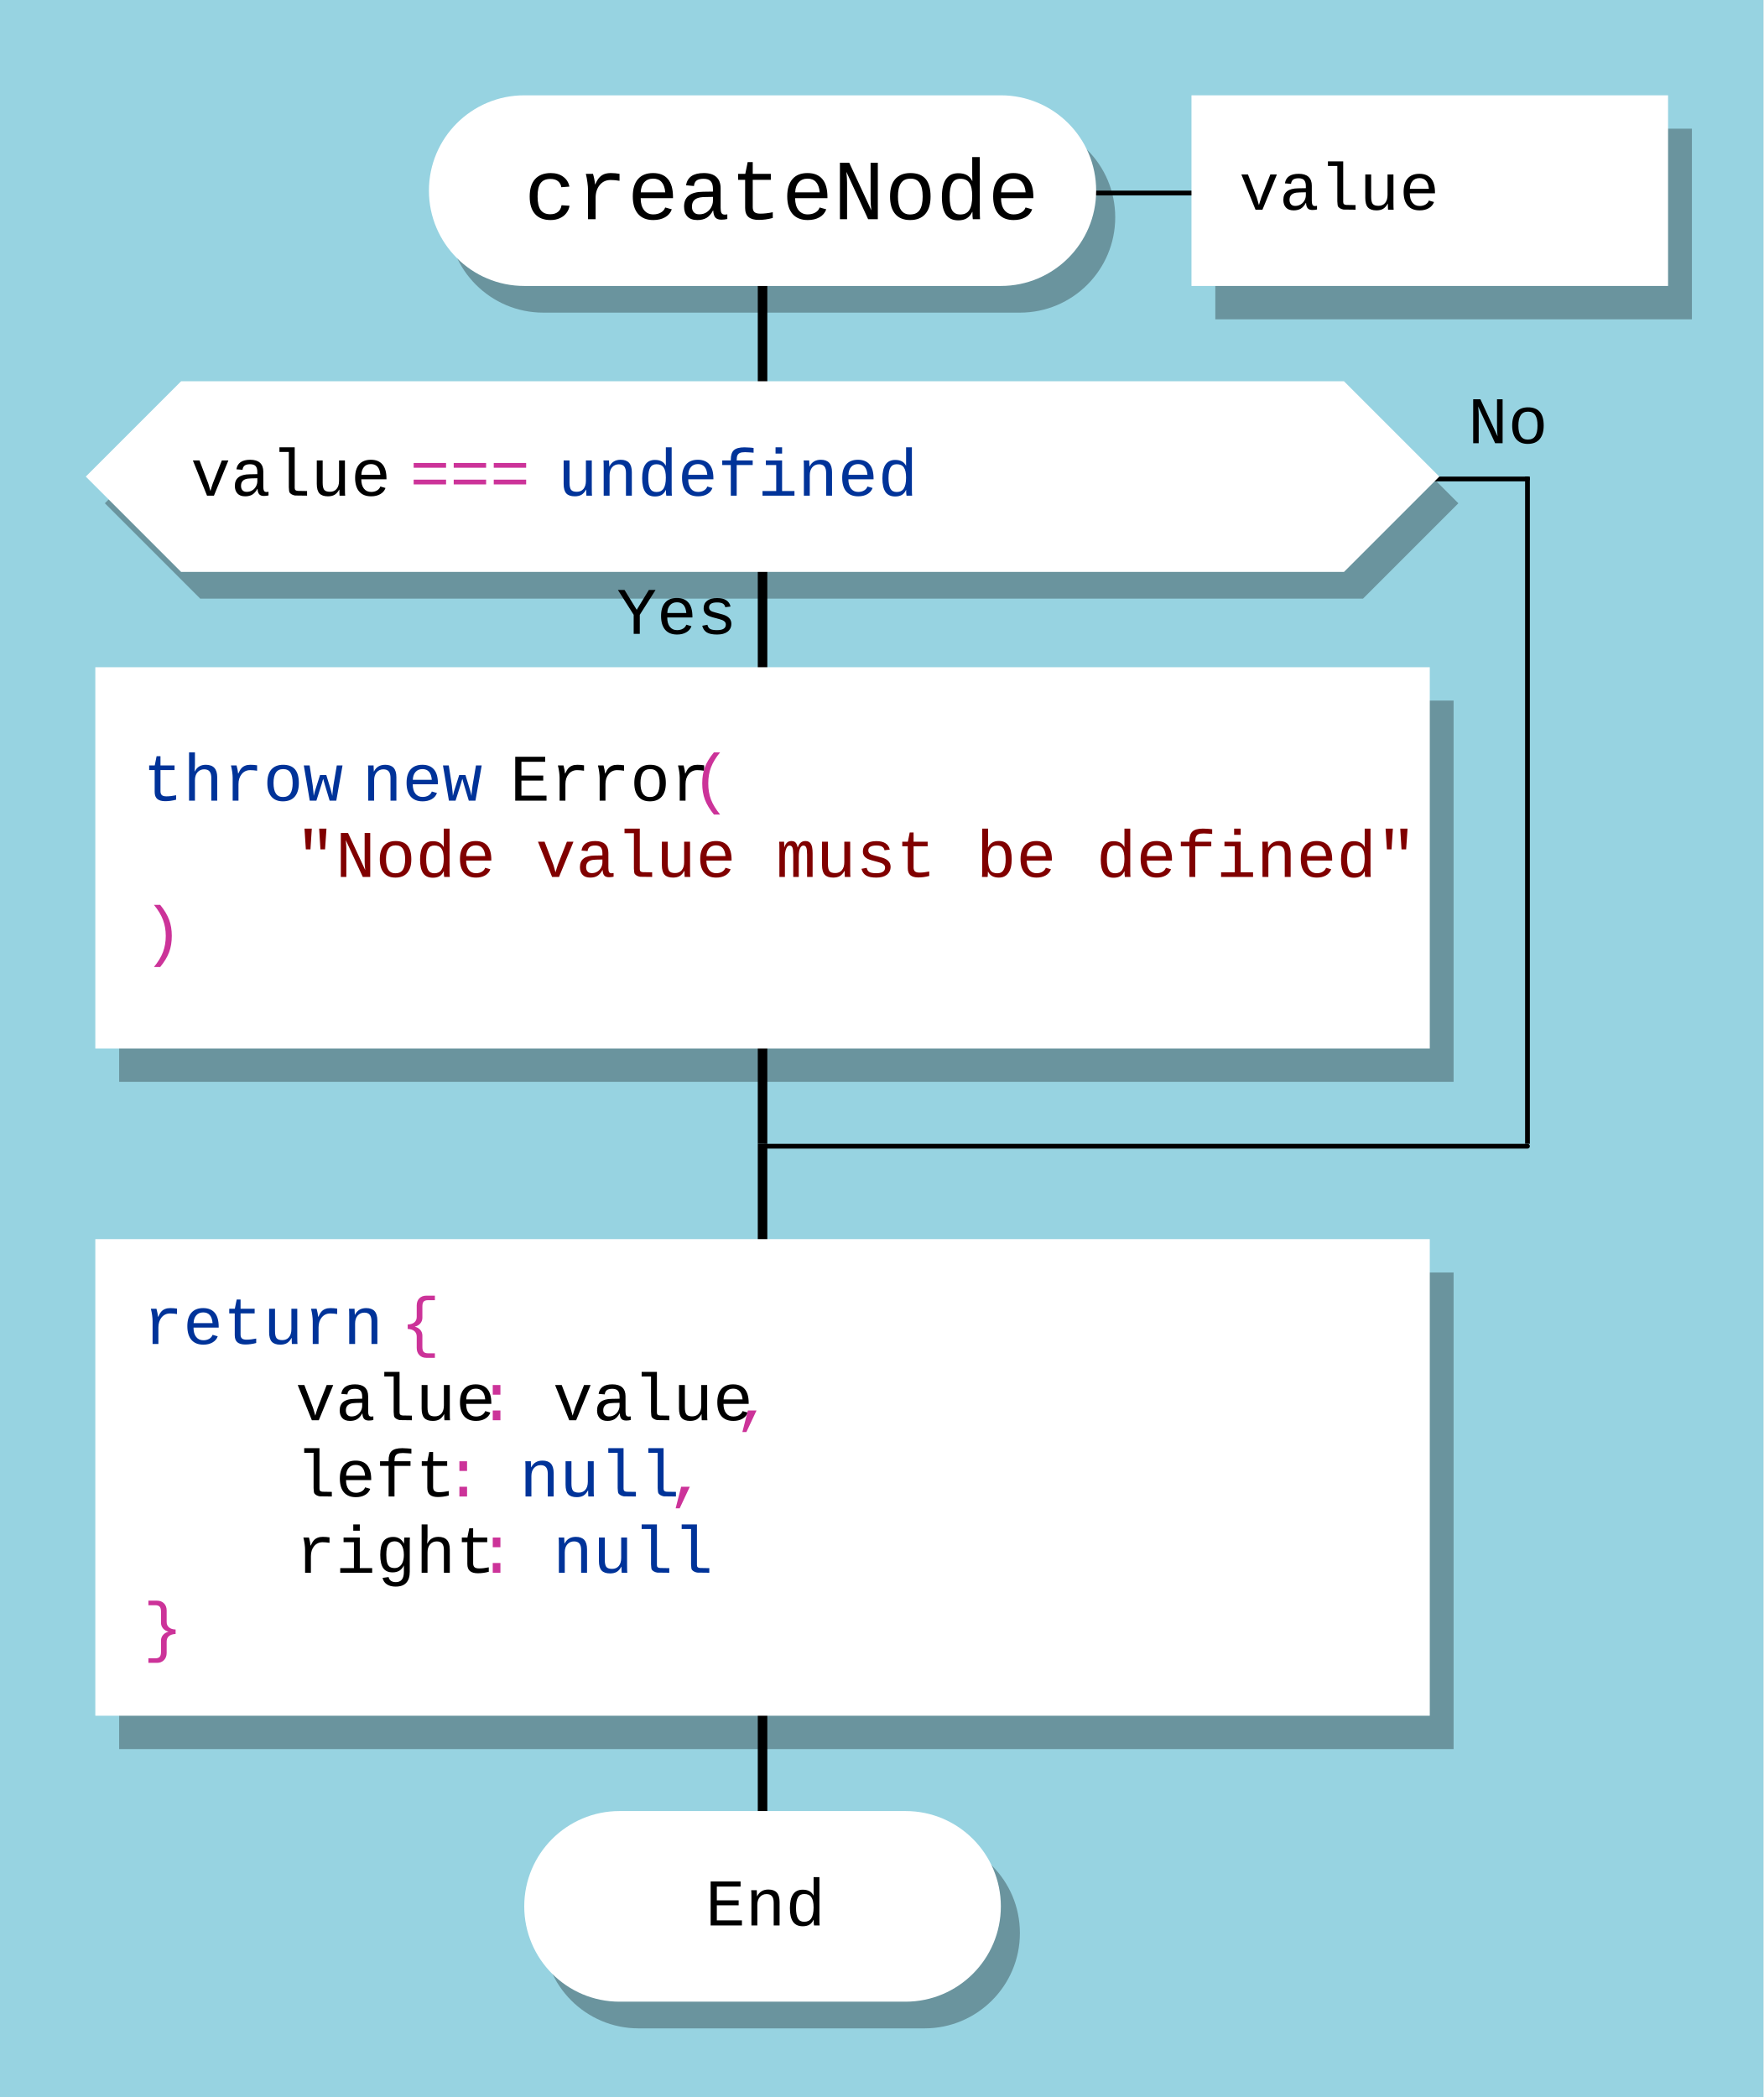
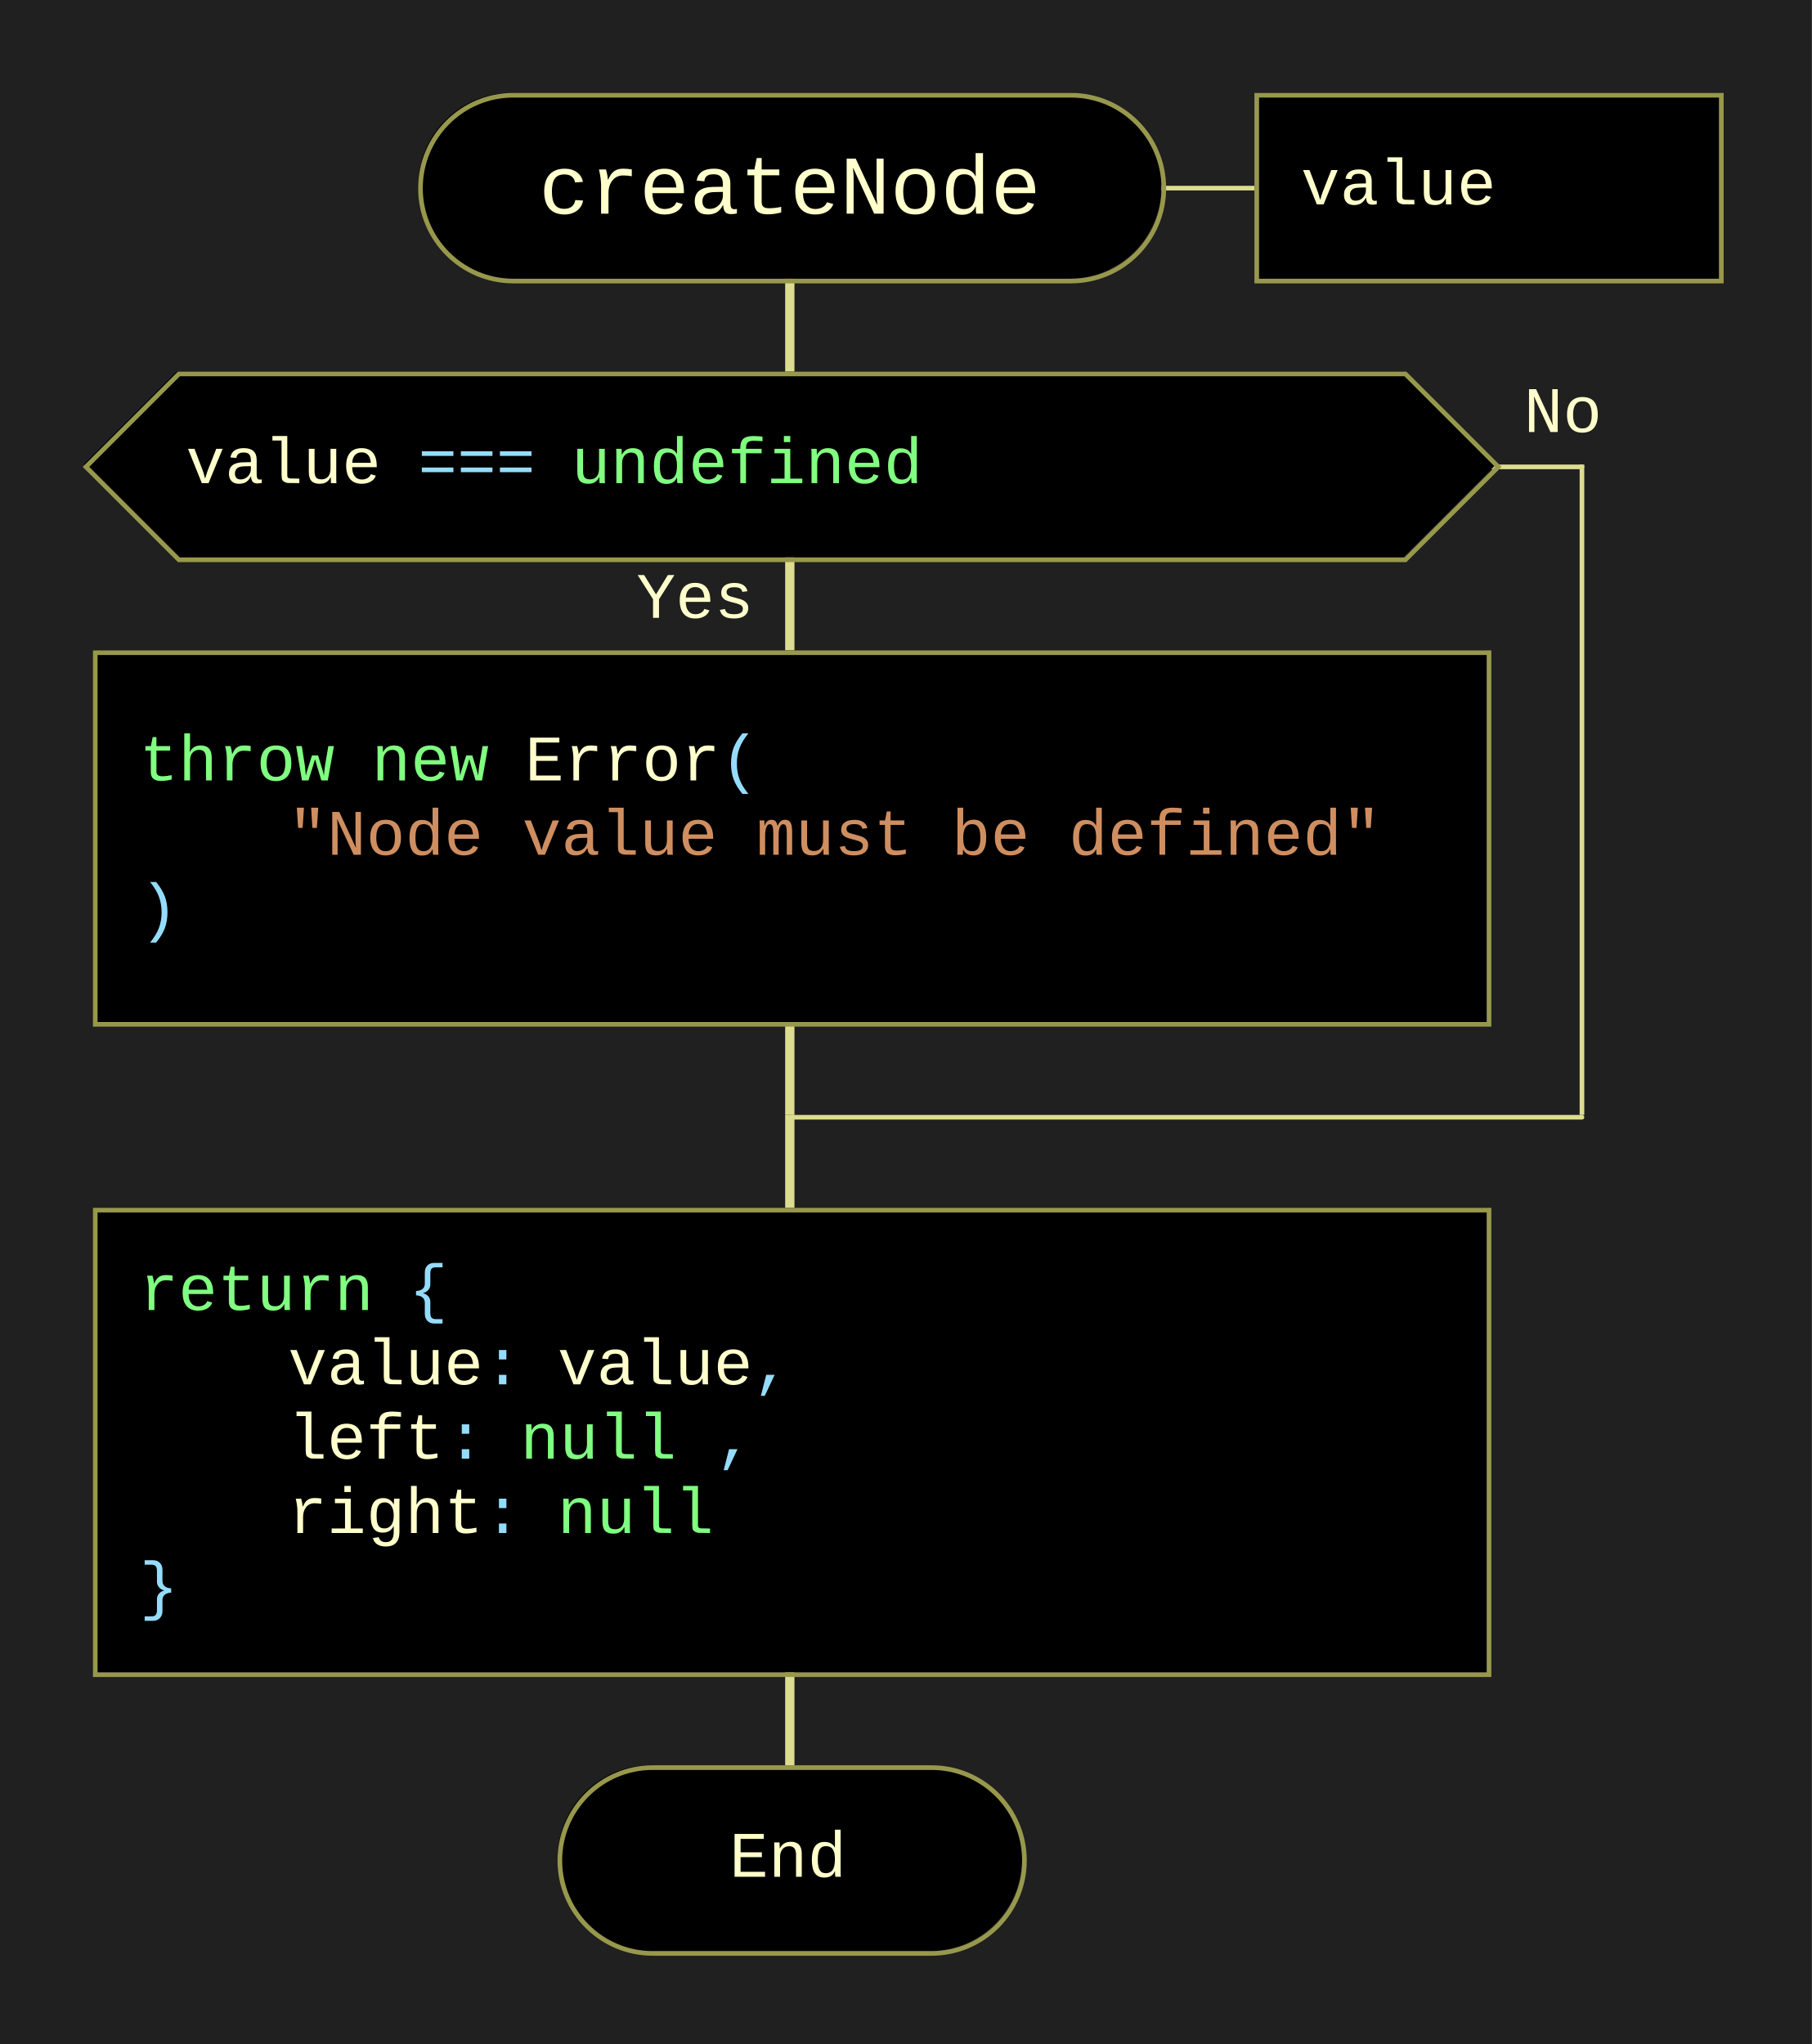
- <svg xmlns="http://www.w3.org/2000/svg" version="1.1" width="370" height="440">
+ <svg xmlns="http://www.w3.org/2000/svg" version="1.1" width="390" height="440">
  <defs />
  <g>
-     <rect fill="#97D3E1" stroke="none" x="0" y="0" width="370" height="440" />
-     <g transform="scale(1,1) translate(160,40)">
-       <rect fill="#000000" stroke="none" x="-1" y="0" width="2" height="60" />
-       <rect fill="#000000" stroke="none" x="-1" y="60" width="2" height="80" />
-       <rect fill="#000000" stroke="none" x="-1" y="270" width="2" height="90" />
-       <path fill="none" stroke="#000000" paint-order="fill stroke markers" d=" M 0.5 60.5 L 160.5 60.5" stroke-linecap="round" stroke-miterlimit="10" />
-       <rect fill="#000000" stroke="none" x="160" y="60" width="1" height="140" />
-       <rect fill="#000000" stroke="none" x="-1" y="140" width="2" height="60" />
-       <rect fill="#000000" stroke="none" x="-1" y="200" width="2" height="70" />
-       <path fill="none" stroke="#000000" paint-order="fill stroke markers" d=" M 0.5 200.5 L 160.5 200.5" stroke-linecap="round" stroke-miterlimit="10" />
-       <path fill="none" stroke="#000000" paint-order="fill stroke markers" d=" M 0.5 0.5 L 140.5 0.5" stroke-linecap="round" stroke-miterlimit="10" />
-       <path fill="rgb(0,0,0)" stroke="none" paint-order="stroke fill markers" d=" M -26 385.6 A 20 20 0 0 1 -26 345.6 L 34 345.6 L 34 345.6 A 20 20 0 0 1 34 385.6 Z" fill-opacity="0.3" />
-       <path fill="#ffffff" stroke="none" paint-order="stroke fill markers" d=" M -30 380 A 20 20 0 0 1 -30 340 L 30 340 L 30 340 A 20 20 0 0 1 30 380 Z" />
-       <text fill="#000000" stroke="none" font-family="Consolas, Monaco, Cousine" font-size="14px" font-style="normal" font-weight="normal" text-decoration="normal" x="-12" y="364" text-anchor="start" dominant-baseline="alphabetic">End</text>
-       <rect fill="rgb(0,0,0)" stroke="none" x="-135" y="227" width="280" height="100" fill-opacity="0.3" />
-       <rect fill="#ffffff" stroke="none" x="-140" y="220" width="280" height="100" />
-       <text fill="#003399" stroke="none" font-family="Consolas, Monaco, Cousine" font-size="14px" font-style="normal" font-weight="normal" text-decoration="normal" x="-130" y="242" text-anchor="start" dominant-baseline="alphabetic">return</text>
-       <text fill="#cc3399" stroke="none" font-family="Consolas, Monaco, Cousine" font-size="14px" font-style="normal" font-weight="normal" text-decoration="normal" x="-76" y="242" text-anchor="start" dominant-baseline="alphabetic">{</text>
-       <text fill="#000000" stroke="none" font-family="Consolas, Monaco, Cousine" font-size="14px" font-style="normal" font-weight="normal" text-decoration="normal" x="-98" y="258" text-anchor="start" dominant-baseline="alphabetic">value</text>
-       <text fill="#cc3399" stroke="none" font-family="Consolas, Monaco, Cousine" font-size="14px" font-style="normal" font-weight="normal" text-decoration="normal" x="-60" y="258" text-anchor="start" dominant-baseline="alphabetic">:</text>
-       <text fill="#000000" stroke="none" font-family="Consolas, Monaco, Cousine" font-size="14px" font-style="normal" font-weight="normal" text-decoration="normal" x="-44" y="258" text-anchor="start" dominant-baseline="alphabetic">value</text>
-       <text fill="#cc3399" stroke="none" font-family="Consolas, Monaco, Cousine" font-size="14px" font-style="normal" font-weight="normal" text-decoration="normal" x="-6" y="258" text-anchor="start" dominant-baseline="alphabetic">,</text>
-       <text fill="#000000" stroke="none" font-family="Consolas, Monaco, Cousine" font-size="14px" font-style="normal" font-weight="normal" text-decoration="normal" x="-98" y="274" text-anchor="start" dominant-baseline="alphabetic">left</text>
-       <text fill="#cc3399" stroke="none" font-family="Consolas, Monaco, Cousine" font-size="14px" font-style="normal" font-weight="normal" text-decoration="normal" x="-67" y="274" text-anchor="start" dominant-baseline="alphabetic">:</text>
-       <text fill="#003399" stroke="none" font-family="Consolas, Monaco, Cousine" font-size="14px" font-style="normal" font-weight="normal" text-decoration="normal" x="-51" y="274" text-anchor="start" dominant-baseline="alphabetic">null</text>
-       <text fill="#cc3399" stroke="none" font-family="Consolas, Monaco, Cousine" font-size="14px" font-style="normal" font-weight="normal" text-decoration="normal" x="-20" y="274" text-anchor="start" dominant-baseline="alphabetic">,</text>
-       <text fill="#000000" stroke="none" font-family="Consolas, Monaco, Cousine" font-size="14px" font-style="normal" font-weight="normal" text-decoration="normal" x="-98" y="290" text-anchor="start" dominant-baseline="alphabetic">right</text>
-       <text fill="#cc3399" stroke="none" font-family="Consolas, Monaco, Cousine" font-size="14px" font-style="normal" font-weight="normal" text-decoration="normal" x="-60" y="290" text-anchor="start" dominant-baseline="alphabetic">:</text>
-       <text fill="#003399" stroke="none" font-family="Consolas, Monaco, Cousine" font-size="14px" font-style="normal" font-weight="normal" text-decoration="normal" x="-44" y="290" text-anchor="start" dominant-baseline="alphabetic">null</text>
-       <text fill="#cc3399" stroke="none" font-family="Consolas, Monaco, Cousine" font-size="14px" font-style="normal" font-weight="normal" text-decoration="normal" x="-130" y="306" text-anchor="start" dominant-baseline="alphabetic">}</text>
-       <path fill="rgb(0,0,0)" stroke="none" paint-order="stroke fill markers" d=" M -138 65.6 L -118 45.6 L 126 45.6 L 146 65.6 L 126 85.6 L -118 85.6 Z" fill-opacity="0.3" />
-       <path fill="#ffffff" stroke="none" paint-order="stroke fill markers" d=" M -142 60 L -122 40 L 122 40 L 142 60 L 122 80 L -122 80 Z" />
-       <text fill="#000000" stroke="none" font-family="Consolas, Monaco, Cousine" font-size="14px" font-style="normal" font-weight="normal" text-decoration="normal" x="-120" y="64" text-anchor="start" dominant-baseline="alphabetic">value</text>
-       <text fill="#cc3399" stroke="none" font-family="Consolas, Monaco, Cousine" font-size="14px" font-style="normal" font-weight="normal" text-decoration="normal" x="-74" y="64" text-anchor="start" dominant-baseline="alphabetic">===</text>
-       <text fill="#003399" stroke="none" font-family="Consolas, Monaco, Cousine" font-size="14px" font-style="normal" font-weight="normal" text-decoration="normal" x="-43" y="64" text-anchor="start" dominant-baseline="alphabetic">undefined</text>
-       <text fill="#000000" stroke="none" font-family="Consolas, Monaco, Cousine" font-size="14px" font-style="normal" font-weight="normal" text-decoration="normal" x="-30.6" y="93" text-anchor="start" dominant-baseline="alphabetic">Yes</text>
-       <text fill="#000000" stroke="none" font-family="Consolas, Monaco, Cousine" font-size="14px" font-style="normal" font-weight="normal" text-decoration="normal" x="148" y="53" text-anchor="start" dominant-baseline="alphabetic">No</text>
-       <rect fill="rgb(0,0,0)" stroke="none" x="-135" y="107" width="280" height="80" fill-opacity="0.3" />
-       <rect fill="#ffffff" stroke="none" x="-140" y="100" width="280" height="80" />
-       <text fill="#003399" stroke="none" font-family="Consolas, Monaco, Cousine" font-size="14px" font-style="normal" font-weight="normal" text-decoration="normal" x="-130" y="128" text-anchor="start" dominant-baseline="alphabetic">throw</text>
-       <text fill="#003399" stroke="none" font-family="Consolas, Monaco, Cousine" font-size="14px" font-style="normal" font-weight="normal" text-decoration="normal" x="-84" y="128" text-anchor="start" dominant-baseline="alphabetic">new</text>
-       <text fill="#000000" stroke="none" font-family="Consolas, Monaco, Cousine" font-size="14px" font-style="normal" font-weight="normal" text-decoration="normal" x="-53" y="128" text-anchor="start" dominant-baseline="alphabetic">Error</text>
-       <text fill="#cc3399" stroke="none" font-family="Consolas, Monaco, Cousine" font-size="14px" font-style="normal" font-weight="normal" text-decoration="normal" x="-15" y="128" text-anchor="start" dominant-baseline="alphabetic">(</text>
-       <text fill="#800000" stroke="none" font-family="Consolas, Monaco, Cousine" font-size="14px" font-style="normal" font-weight="normal" text-decoration="normal" x="-98" y="144" text-anchor="start" dominant-baseline="alphabetic">"Node value must be defined"</text>
-       <text fill="#cc3399" stroke="none" font-family="Consolas, Monaco, Cousine" font-size="14px" font-style="normal" font-weight="normal" text-decoration="normal" x="-130" y="160" text-anchor="start" dominant-baseline="alphabetic">)</text>
-       <path fill="rgb(0,0,0)" stroke="none" paint-order="stroke fill markers" d=" M -46 25.6 A 20 20 0 0 1 -46 -14.4 L 54 -14.4 L 54 -14.4 A 20 20 0 0 1 54 25.6 Z" fill-opacity="0.3" />
-       <path fill="#ffffff" stroke="none" paint-order="stroke fill markers" d=" M -50 20 A 20 20 0 0 1 -50 -20 L 50 -20 L 50 -20 A 20 20 0 0 1 50 20 Z" />
-       <text fill="#000000" stroke="none" font-family="Consolas, Monaco, Cousine" font-size="18px" font-style="normal" font-weight="normal" text-decoration="normal" x="-50" y="6" text-anchor="start" dominant-baseline="alphabetic">createNode</text>
-       <rect fill="rgb(0,0,0)" stroke="none" x="95" y="-13" width="100" height="40" fill-opacity="0.3" />
-       <rect fill="#ffffff" stroke="none" x="90" y="-20" width="100" height="40" />
-       <text fill="#000000" stroke="none" font-family="Consolas, Monaco, Cousine" font-size="14px" font-style="normal" font-weight="normal" text-decoration="normal" x="100" y="4" text-anchor="start" dominant-baseline="alphabetic">value</text>
+     <rect fill="#202020" stroke="none" x="0" y="0" width="390" height="440" />
+     <g transform="scale(1,1) translate(170,40)">
+       <rect fill="#dddd90" stroke="none" x="-1" y="0" width="2" height="60" />
+       <rect fill="#dddd90" stroke="none" x="-1" y="60" width="2" height="80" />
+       <rect fill="#dddd90" stroke="none" x="-1" y="270" width="2" height="90" />
+       <path fill="none" stroke="#dddd90" paint-order="fill stroke markers" d=" M 0.5 60.5 L 170.5 60.5" stroke-linecap="round" stroke-miterlimit="10" />
+       <rect fill="#dddd90" stroke="none" x="170" y="60" width="1" height="140" />
+       <rect fill="#dddd90" stroke="none" x="-1" y="140" width="2" height="60" />
+       <rect fill="#dddd90" stroke="none" x="-1" y="200" width="2" height="70" />
+       <path fill="none" stroke="#dddd90" paint-order="fill stroke markers" d=" M 0.5 200.5 L 170.5 200.5" stroke-linecap="round" stroke-miterlimit="10" />
+       <path fill="none" stroke="#dddd90" paint-order="fill stroke markers" d=" M 0.5 0.5 L 150.5 0.5" stroke-linecap="round" stroke-miterlimit="10" />
+       <path fill="#000000" stroke="none" paint-order="stroke fill markers" d=" M -30 380 A 20 20 0 0 1 -30 340 L 30 340 L 30 340 A 20 20 0 0 1 30 380 Z" />
+       <path fill="none" stroke="#98984D" paint-order="fill stroke markers" d=" M -29.5 380.5 A 20 20 0 0 1 -29.5 340.5 L 30.5 340.5 L 30.5 340.5 A 20 20 0 0 1 30.5 380.5 Z" stroke-linecap="round" stroke-miterlimit="10" />
+       <text fill="#ffffcc" stroke="none" font-family="Consolas, Monaco, Cousine" font-size="14px" font-style="normal" font-weight="normal" text-decoration="normal" x="-13" y="364" text-anchor="start" dominant-baseline="alphabetic">End</text>
+       <rect fill="#000000" stroke="none" x="-150" y="220" width="300" height="100" />
+       <rect fill="none" stroke="#98984D" x="-149.5" y="220.5" width="300" height="100" stroke-linecap="round" stroke-miterlimit="10" />
+       <text fill="#80ff80" stroke="none" font-family="Consolas, Monaco, Cousine" font-size="14px" font-style="normal" font-weight="normal" text-decoration="normal" x="-140" y="242" text-anchor="start" dominant-baseline="alphabetic">return</text>
+       <text fill="#95DCFC" stroke="none" font-family="Consolas, Monaco, Cousine" font-size="14px" font-style="normal" font-weight="normal" text-decoration="normal" x="-82" y="242" text-anchor="start" dominant-baseline="alphabetic">{</text>
+       <text fill="#ffffcc" stroke="none" font-family="Consolas, Monaco, Cousine" font-size="14px" font-style="normal" font-weight="normal" text-decoration="normal" x="-108" y="258" text-anchor="start" dominant-baseline="alphabetic">value</text>
+       <text fill="#95DCFC" stroke="none" font-family="Consolas, Monaco, Cousine" font-size="14px" font-style="normal" font-weight="normal" text-decoration="normal" x="-66" y="258" text-anchor="start" dominant-baseline="alphabetic">:</text>
+       <text fill="#ffffcc" stroke="none" font-family="Consolas, Monaco, Cousine" font-size="14px" font-style="normal" font-weight="normal" text-decoration="normal" x="-50" y="258" text-anchor="start" dominant-baseline="alphabetic">value</text>
+       <text fill="#95DCFC" stroke="none" font-family="Consolas, Monaco, Cousine" font-size="14px" font-style="normal" font-weight="normal" text-decoration="normal" x="-8" y="258" text-anchor="start" dominant-baseline="alphabetic">,</text>
+       <text fill="#ffffcc" stroke="none" font-family="Consolas, Monaco, Cousine" font-size="14px" font-style="normal" font-weight="normal" text-decoration="normal" x="-108" y="274" text-anchor="start" dominant-baseline="alphabetic">left</text>
+       <text fill="#95DCFC" stroke="none" font-family="Consolas, Monaco, Cousine" font-size="14px" font-style="normal" font-weight="normal" text-decoration="normal" x="-74" y="274" text-anchor="start" dominant-baseline="alphabetic">:</text>
+       <text fill="#80ff80" stroke="none" font-family="Consolas, Monaco, Cousine" font-size="14px" font-style="normal" font-weight="normal" text-decoration="normal" x="-58" y="274" text-anchor="start" dominant-baseline="alphabetic">null</text>
+       <text fill="#95DCFC" stroke="none" font-family="Consolas, Monaco, Cousine" font-size="14px" font-style="normal" font-weight="normal" text-decoration="normal" x="-16" y="274" text-anchor="start" dominant-baseline="alphabetic">,</text>
+       <text fill="#ffffcc" stroke="none" font-family="Consolas, Monaco, Cousine" font-size="14px" font-style="normal" font-weight="normal" text-decoration="normal" x="-108" y="290" text-anchor="start" dominant-baseline="alphabetic">right</text>
+       <text fill="#95DCFC" stroke="none" font-family="Consolas, Monaco, Cousine" font-size="14px" font-style="normal" font-weight="normal" text-decoration="normal" x="-66" y="290" text-anchor="start" dominant-baseline="alphabetic">:</text>
+       <text fill="#80ff80" stroke="none" font-family="Consolas, Monaco, Cousine" font-size="14px" font-style="normal" font-weight="normal" text-decoration="normal" x="-50" y="290" text-anchor="start" dominant-baseline="alphabetic">null</text>
+       <text fill="#95DCFC" stroke="none" font-family="Consolas, Monaco, Cousine" font-size="14px" font-style="normal" font-weight="normal" text-decoration="normal" x="-140" y="306" text-anchor="start" dominant-baseline="alphabetic">}</text>
+       <path fill="#000000" stroke="none" paint-order="stroke fill markers" d=" M -152 60 L -132 40 L 132 40 L 152 60 L 132 80 L -132 80 Z" />
+       <path fill="none" stroke="#98984D" paint-order="fill stroke markers" d=" M -151.5 60.5 L -131.5 40.5 L 132.5 40.5 L 152.5 60.5 L 132.5 80.5 L -131.5 80.5 Z" stroke-linecap="round" stroke-miterlimit="10" />
+       <text fill="#ffffcc" stroke="none" font-family="Consolas, Monaco, Cousine" font-size="14px" font-style="normal" font-weight="normal" text-decoration="normal" x="-130" y="64" text-anchor="start" dominant-baseline="alphabetic">value</text>
+       <text fill="#95DCFC" stroke="none" font-family="Consolas, Monaco, Cousine" font-size="14px" font-style="normal" font-weight="normal" text-decoration="normal" x="-80" y="64" text-anchor="start" dominant-baseline="alphabetic">===</text>
+       <text fill="#80ff80" stroke="none" font-family="Consolas, Monaco, Cousine" font-size="14px" font-style="normal" font-weight="normal" text-decoration="normal" x="-47" y="64" text-anchor="start" dominant-baseline="alphabetic">undefined</text>
+       <text fill="#ffffcc" stroke="none" font-family="Consolas, Monaco, Cousine" font-size="14px" font-style="normal" font-weight="normal" text-decoration="normal" x="-33" y="93" text-anchor="start" dominant-baseline="alphabetic">Yes</text>
+       <text fill="#ffffcc" stroke="none" font-family="Consolas, Monaco, Cousine" font-size="14px" font-style="normal" font-weight="normal" text-decoration="normal" x="158" y="53" text-anchor="start" dominant-baseline="alphabetic">No</text>
+       <rect fill="#000000" stroke="none" x="-150" y="100" width="300" height="80" />
+       <rect fill="none" stroke="#98984D" x="-149.5" y="100.5" width="300" height="80" stroke-linecap="round" stroke-miterlimit="10" />
+       <text fill="#80ff80" stroke="none" font-family="Consolas, Monaco, Cousine" font-size="14px" font-style="normal" font-weight="normal" text-decoration="normal" x="-140" y="128" text-anchor="start" dominant-baseline="alphabetic">throw</text>
+       <text fill="#80ff80" stroke="none" font-family="Consolas, Monaco, Cousine" font-size="14px" font-style="normal" font-weight="normal" text-decoration="normal" x="-90" y="128" text-anchor="start" dominant-baseline="alphabetic">new</text>
+       <text fill="#ffffcc" stroke="none" font-family="Consolas, Monaco, Cousine" font-size="14px" font-style="normal" font-weight="normal" text-decoration="normal" x="-57" y="128" text-anchor="start" dominant-baseline="alphabetic">Error</text>
+       <text fill="#95DCFC" stroke="none" font-family="Consolas, Monaco, Cousine" font-size="14px" font-style="normal" font-weight="normal" text-decoration="normal" x="-15" y="128" text-anchor="start" dominant-baseline="alphabetic">(</text>
+       <text fill="#CF8E60" stroke="none" font-family="Consolas, Monaco, Cousine" font-size="14px" font-style="normal" font-weight="normal" text-decoration="normal" x="-108" y="144" text-anchor="start" dominant-baseline="alphabetic">"Node value must be defined"</text>
+       <text fill="#95DCFC" stroke="none" font-family="Consolas, Monaco, Cousine" font-size="14px" font-style="normal" font-weight="normal" text-decoration="normal" x="-140" y="160" text-anchor="start" dominant-baseline="alphabetic">)</text>
+       <path fill="#000000" stroke="none" paint-order="stroke fill markers" d=" M -60 20 A 20 20 0 0 1 -60 -20 L 60 -20 L 60 -20 A 20 20 0 0 1 60 20 Z" />
+       <path fill="none" stroke="#98984D" paint-order="fill stroke markers" d=" M -59.5 20.5 A 20 20 0 0 1 -59.5 -19.5 L 60.5 -19.5 L 60.5 -19.5 A 20 20 0 0 1 60.5 20.5 Z" stroke-linecap="round" stroke-miterlimit="10" />
+       <text fill="#ffffcc" stroke="none" font-family="Consolas, Monaco, Cousine" font-size="18px" font-style="normal" font-weight="normal" text-decoration="normal" x="-54" y="6" text-anchor="start" dominant-baseline="alphabetic">createNode</text>
+       <rect fill="#000000" stroke="none" x="100" y="-20" width="100" height="40" />
+       <rect fill="none" stroke="#98984D" x="100.5" y="-19.5" width="100" height="40" stroke-linecap="round" stroke-miterlimit="10" />
+       <text fill="#ffffcc" stroke="none" font-family="Consolas, Monaco, Cousine" font-size="14px" font-style="normal" font-weight="normal" text-decoration="normal" x="110" y="4" text-anchor="start" dominant-baseline="alphabetic">value</text>
    </g>
  </g>
</svg>
